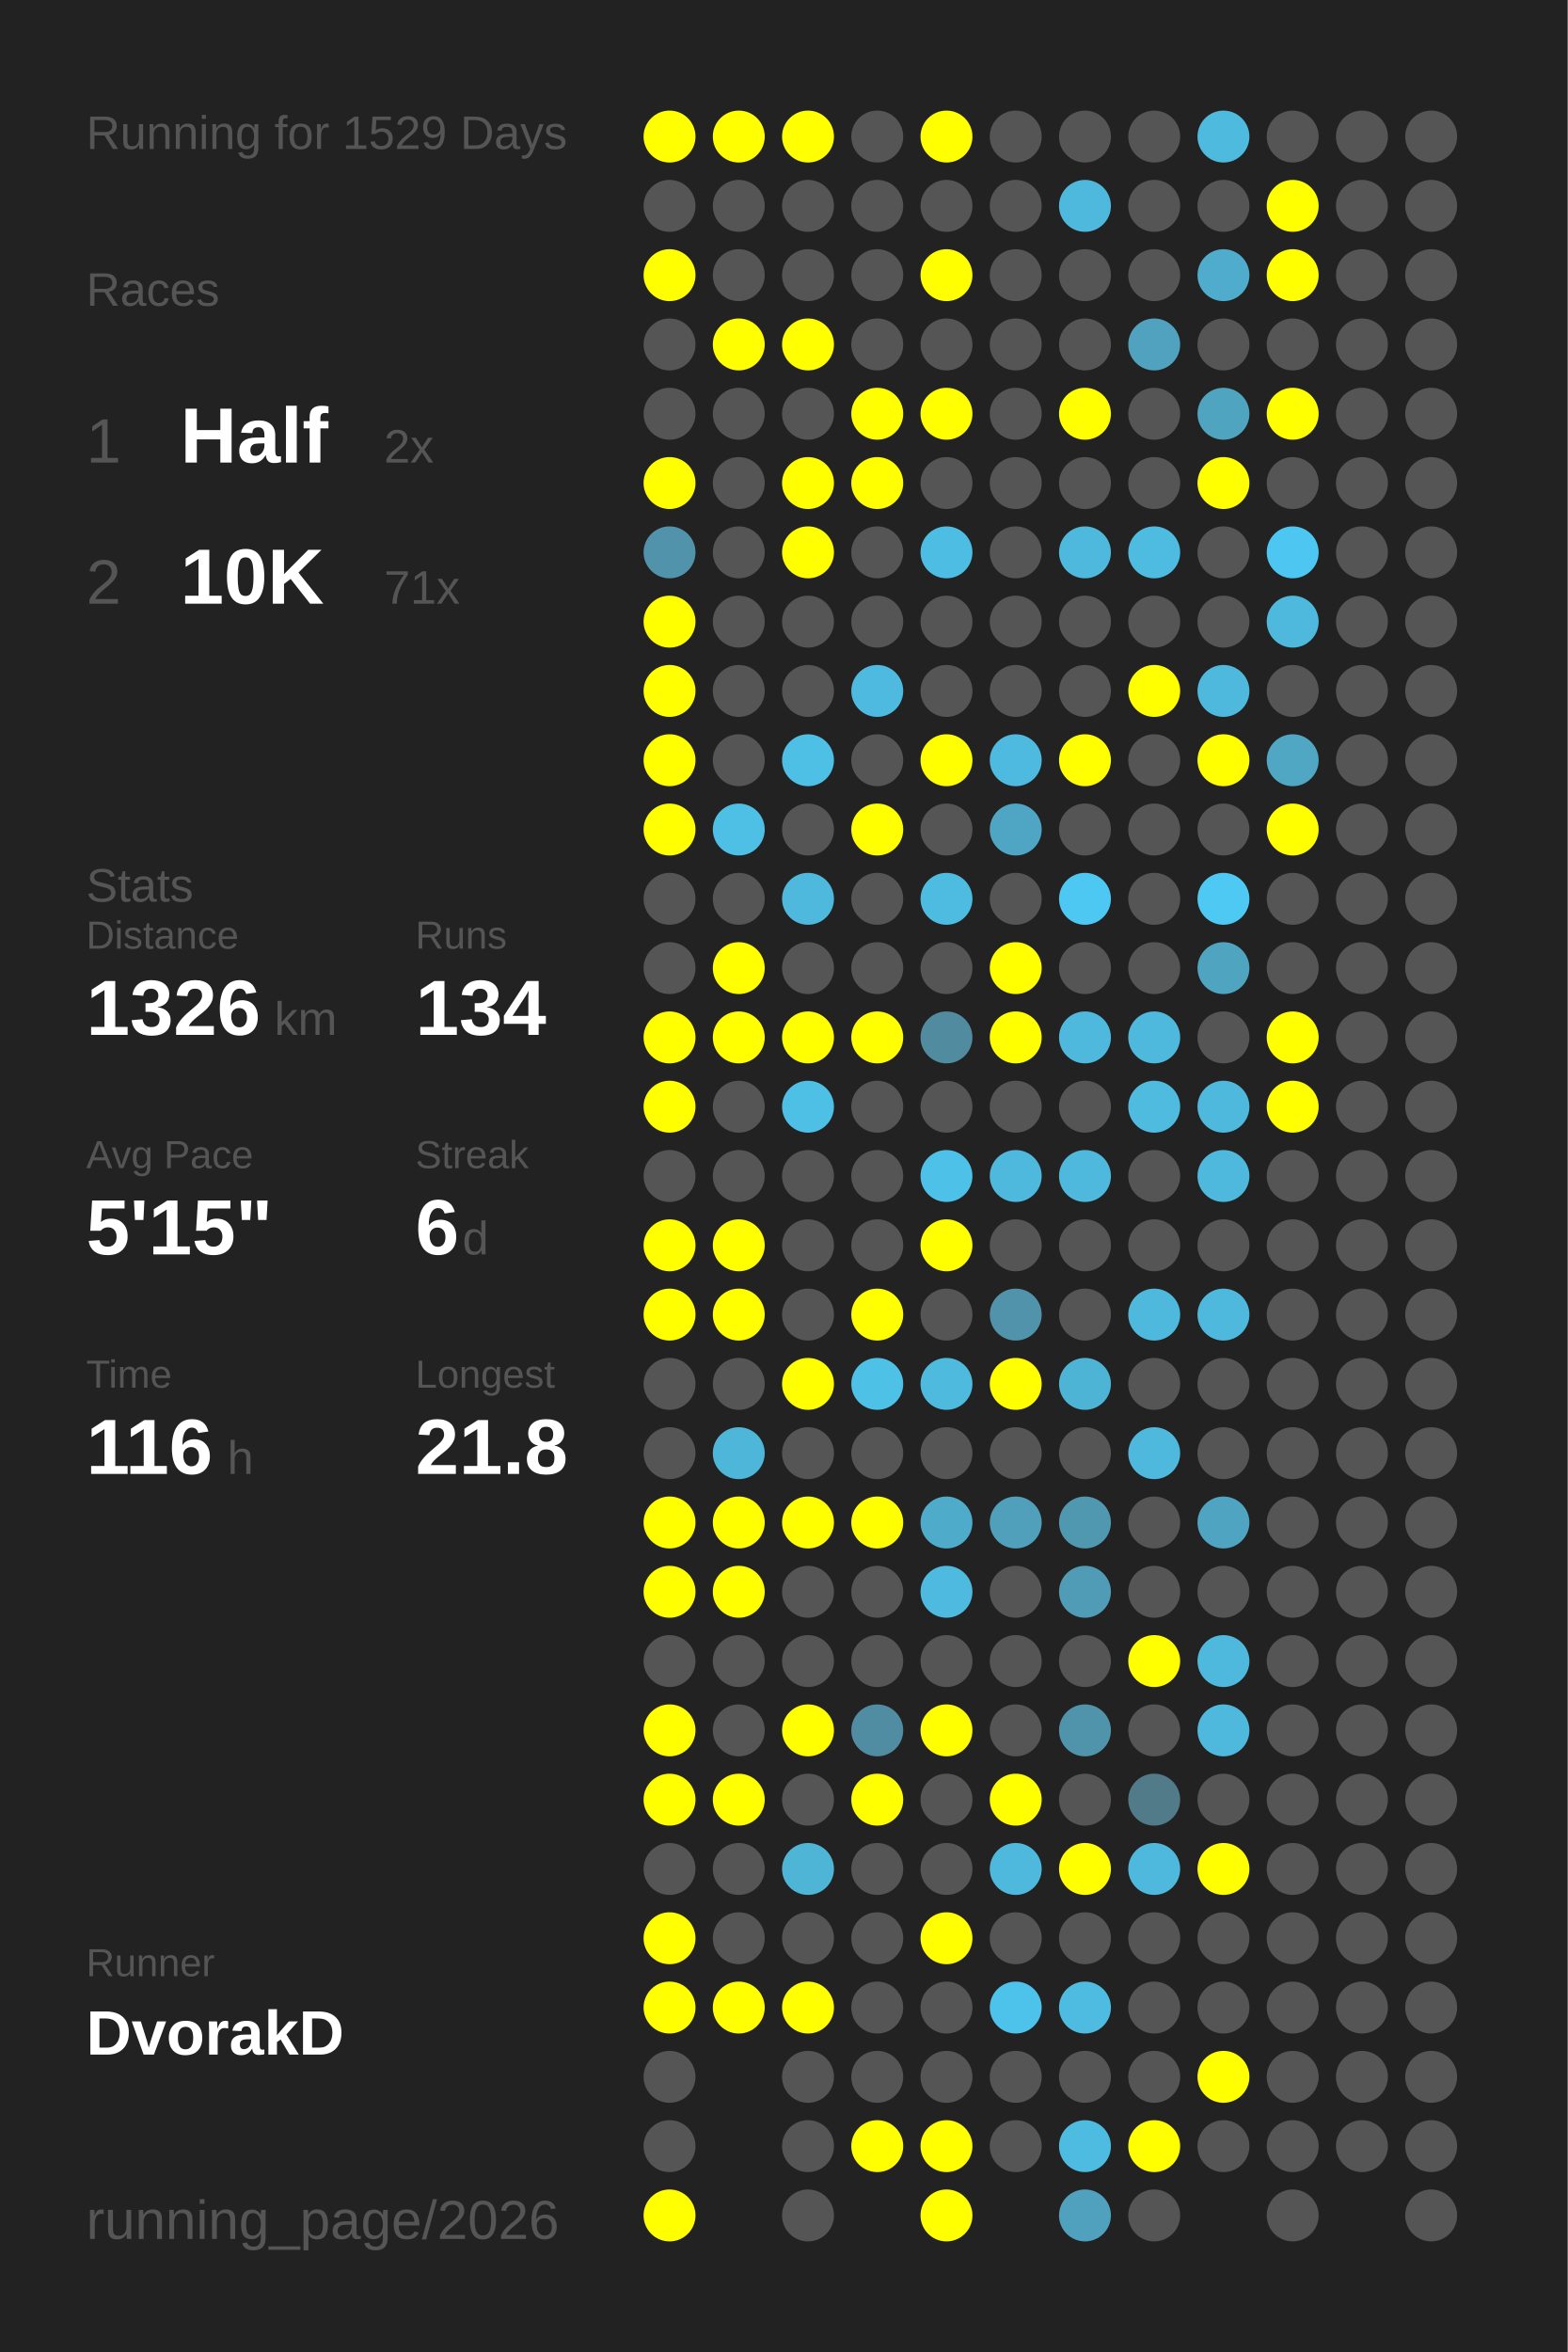
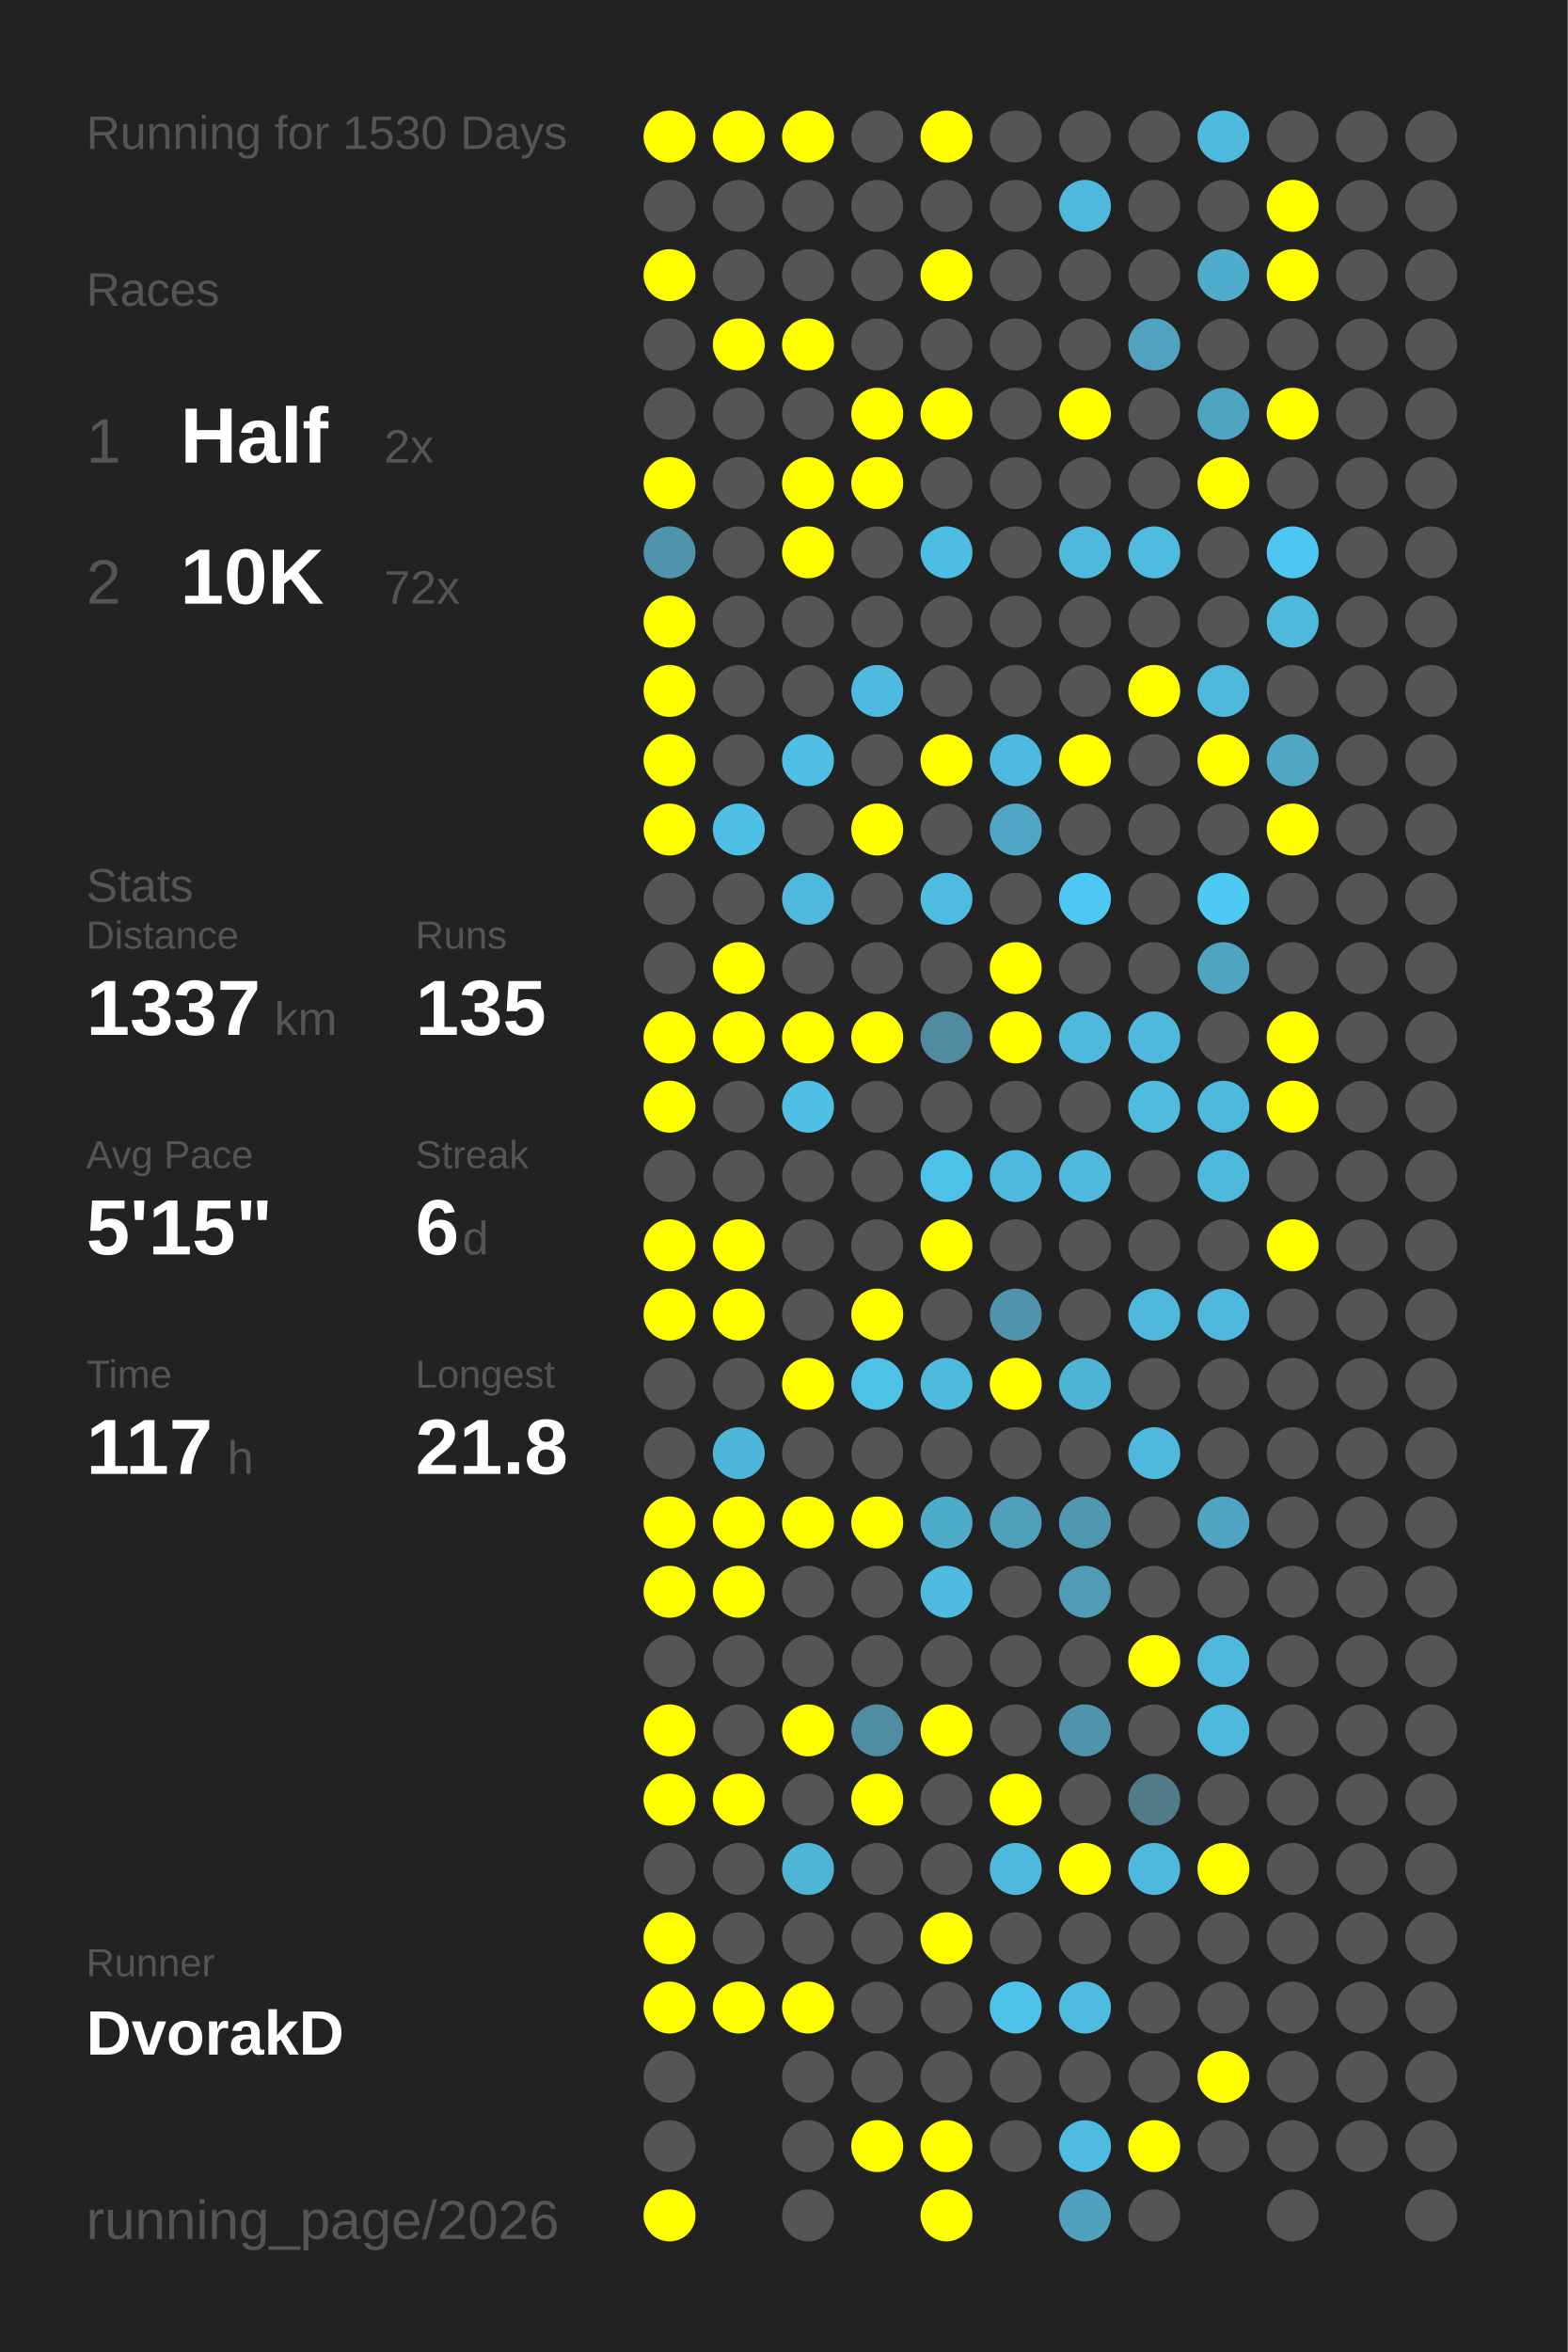
<svg xmlns="http://www.w3.org/2000/svg" baseProfile="full" height="300mm" version="1.1" viewBox="0,0,200,300" width="200mm">
  <defs />
  <rect fill="#222222" height="300" width="200" x="0" y="0" />
-   <text fill="#555555" style="font-size:6px; font-family:Arial;" x="11" y="19">Running for 1529 Days</text>
+   <text fill="#555555" style="font-size:6px; font-family:Arial;" x="11" y="19">Running for 1530 Days</text>
  <text fill="#555555" style="font-size:6px; font-family:Arial;" x="11" y="39">Races</text>
  <text fill="#555555" style="font-size:8px; font-family:Arial;" x="11" y="59">1</text>
  <text fill="#FFFFFF" style="font-size:10px; font-family:Arial; font-weight:bold;" x="23" y="59">Half</text>
  <text fill="#555555" style="font-size:6px; font-family:Arial;" x="49" y="59">2x</text>
  <text fill="#555555" style="font-size:8px; font-family:Arial;" x="11" y="77">2</text>
  <text fill="#FFFFFF" style="font-size:10px; font-family:Arial; font-weight:bold;" x="23" y="77">10K</text>
-   <text fill="#555555" style="font-size:6px; font-family:Arial;" x="49" y="77">71x</text>
+   <text fill="#555555" style="font-size:6px; font-family:Arial;" x="49" y="77">72x</text>
  <text fill="#555555" style="font-size:6px; font-family:Arial;" x="11" y="115">Stats</text>
  <text fill="#555555" style="font-size:5px; font-family:Arial;" x="11" y="121">Distance</text>
-   <text fill="#FFFFFF" style="font-size:10px; font-family:Arial; font-weight:bold;" x="11" y="132">1326</text>
+   <text fill="#FFFFFF" style="font-size:10px; font-family:Arial; font-weight:bold;" x="11" y="132">1337</text>
  <text fill="#555555" style="font-size:6px; font-family:Arial;" x="35" y="132">km</text>
  <text fill="#555555" style="font-size:5px; font-family:Arial;" x="53" y="121">Runs</text>
-   <text fill="#FFFFFF" style="font-size:10px; font-family:Arial; font-weight:bold;" x="53" y="132">134</text>
+   <text fill="#FFFFFF" style="font-size:10px; font-family:Arial; font-weight:bold;" x="53" y="132">135</text>
  <text fill="#555555" style="font-size:5px; font-family:Arial;" x="11" y="149">Avg Pace</text>
  <text fill="#FFFFFF" style="font-size:10px; font-family:Arial; font-weight:bold;" x="11" y="160">5'15"</text>
  <text fill="#555555" style="font-size:5px; font-family:Arial;" x="53" y="149">Streak</text>
  <text fill="#FFFFFF" style="font-size:10px; font-family:Arial; font-weight:bold;" x="53" y="160">6</text>
  <text fill="#555555" style="font-size:6px; font-family:Arial;" x="59" y="160">d</text>
  <text fill="#555555" style="font-size:5px; font-family:Arial;" x="11" y="177">Time</text>
-   <text fill="#FFFFFF" style="font-size:10px; font-family:Arial; font-weight:bold;" x="11" y="188">116</text>
+   <text fill="#FFFFFF" style="font-size:10px; font-family:Arial; font-weight:bold;" x="11" y="188">117</text>
  <text fill="#555555" style="font-size:6px; font-family:Arial;" x="29" y="188">h</text>
  <text fill="#555555" style="font-size:5px; font-family:Arial;" x="53" y="177">Longest</text>
  <text fill="#FFFFFF" style="font-size:10px; font-family:Arial; font-weight:bold;" x="53" y="188">21.8</text>
  <text fill="#555555" style="font-size:5px; font-family:Arial;" x="11" y="252.065">Runner</text>
  <text fill="#FFFFFF" style="font-size:8px; font-family:Arial; font-weight:bold;" x="11" y="262.065">DvorakD</text>
  <text fill="#555555" style="font-size:7px; font-family:Arial;" x="11" y="285.581">running_page/2026</text>
  <circle cx="85.417" cy="17.419" fill="#FFFF00" r="3.312" />
  <circle cx="85.417" cy="26.258" fill="#555555" r="3.312" />
  <circle cx="85.417" cy="35.097" fill="#FFFF00" r="3.312" />
  <circle cx="85.417" cy="43.935" fill="#555555" r="3.312" />
  <circle cx="85.417" cy="52.774" fill="#555555" r="3.312" />
  <circle cx="85.417" cy="61.613" fill="#FFFF00" r="3.312" />
  <circle cx="85.417" cy="70.452" fill="#5093aa" r="3.312" />
  <circle cx="85.417" cy="79.29" fill="#FFFF00" r="3.312" />
  <circle cx="85.417" cy="88.129" fill="#FFFF00" r="3.312" />
  <circle cx="85.417" cy="96.968" fill="#FFFF00" r="3.312" />
  <circle cx="85.417" cy="105.806" fill="#FFFF00" r="3.312" />
  <circle cx="85.417" cy="114.645" fill="#555555" r="3.312" />
  <circle cx="85.417" cy="123.484" fill="#555555" r="3.312" />
  <circle cx="85.417" cy="132.323" fill="#FFFF00" r="3.312" />
  <circle cx="85.417" cy="141.161" fill="#FFFF00" r="3.312" />
  <circle cx="85.417" cy="150" fill="#555555" r="3.312" />
  <circle cx="85.417" cy="158.839" fill="#FFFF00" r="3.312" />
  <circle cx="85.417" cy="167.677" fill="#FFFF00" r="3.312" />
  <circle cx="85.417" cy="176.516" fill="#555555" r="3.312" />
  <circle cx="85.417" cy="185.355" fill="#555555" r="3.312" />
  <circle cx="85.417" cy="194.194" fill="#FFFF00" r="3.312" />
  <circle cx="85.417" cy="203.032" fill="#FFFF00" r="3.312" />
  <circle cx="85.417" cy="211.871" fill="#555555" r="3.312" />
  <circle cx="85.417" cy="220.71" fill="#FFFF00" r="3.312" />
  <circle cx="85.417" cy="229.548" fill="#FFFF00" r="3.312" />
  <circle cx="85.417" cy="238.387" fill="#555555" r="3.312" />
  <circle cx="85.417" cy="247.226" fill="#FFFF00" r="3.312" />
  <circle cx="85.417" cy="256.065" fill="#FFFF00" r="3.312" />
  <circle cx="85.417" cy="264.903" fill="#555555" r="3.312" />
  <circle cx="85.417" cy="273.742" fill="#555555" r="3.312" />
  <circle cx="85.417" cy="282.581" fill="#FFFF00" r="3.312" />
  <circle cx="94.25" cy="17.419" fill="#FFFF00" r="3.312" />
  <circle cx="94.25" cy="26.258" fill="#555555" r="3.312" />
  <circle cx="94.25" cy="35.097" fill="#555555" r="3.312" />
  <circle cx="94.25" cy="43.935" fill="#FFFF00" r="3.312" />
  <circle cx="94.25" cy="52.774" fill="#555555" r="3.312" />
  <circle cx="94.25" cy="61.613" fill="#555555" r="3.312" />
  <circle cx="94.25" cy="70.452" fill="#555555" r="3.312" />
  <circle cx="94.25" cy="79.29" fill="#555555" r="3.312" />
  <circle cx="94.25" cy="88.129" fill="#555555" r="3.312" />
  <circle cx="94.25" cy="96.968" fill="#555555" r="3.312" />
  <circle cx="94.25" cy="105.806" fill="#4ebfe5" r="3.312" />
  <circle cx="94.25" cy="114.645" fill="#555555" r="3.312" />
  <circle cx="94.25" cy="123.484" fill="#FFFF00" r="3.312" />
  <circle cx="94.25" cy="132.323" fill="#FFFF00" r="3.312" />
  <circle cx="94.25" cy="141.161" fill="#555555" r="3.312" />
  <circle cx="94.25" cy="150" fill="#555555" r="3.312" />
  <circle cx="94.25" cy="158.839" fill="#FFFF00" r="3.312" />
  <circle cx="94.25" cy="167.677" fill="#FFFF00" r="3.312" />
  <circle cx="94.25" cy="176.516" fill="#555555" r="3.312" />
  <circle cx="94.25" cy="185.355" fill="#4eb6d9" r="3.312" />
  <circle cx="94.25" cy="194.194" fill="#FFFF00" r="3.312" />
  <circle cx="94.25" cy="203.032" fill="#FFFF00" r="3.312" />
  <circle cx="94.25" cy="211.871" fill="#555555" r="3.312" />
  <circle cx="94.25" cy="220.71" fill="#555555" r="3.312" />
  <circle cx="94.25" cy="229.548" fill="#FFFF00" r="3.312" />
  <circle cx="94.25" cy="238.387" fill="#555555" r="3.312" />
  <circle cx="94.25" cy="247.226" fill="#555555" r="3.312" />
  <circle cx="94.25" cy="256.065" fill="#FFFF00" r="3.312" />
  <circle cx="103.083" cy="17.419" fill="#FFFF00" r="3.312" />
  <circle cx="103.083" cy="26.258" fill="#555555" r="3.312" />
  <circle cx="103.083" cy="35.097" fill="#555555" r="3.312" />
  <circle cx="103.083" cy="43.935" fill="#FFFF00" r="3.312" />
  <circle cx="103.083" cy="52.774" fill="#555555" r="3.312" />
  <circle cx="103.083" cy="61.613" fill="#FFFF00" r="3.312" />
  <circle cx="103.083" cy="70.452" fill="#FFFF00" r="3.312" />
  <circle cx="103.083" cy="79.29" fill="#555555" r="3.312" />
  <circle cx="103.083" cy="88.129" fill="#555555" r="3.312" />
  <circle cx="103.083" cy="96.968" fill="#4ebfe5" r="3.312" />
  <circle cx="103.083" cy="105.806" fill="#555555" r="3.312" />
  <circle cx="103.083" cy="114.645" fill="#4eb9dd" r="3.312" />
  <circle cx="103.083" cy="123.484" fill="#555555" r="3.312" />
  <circle cx="103.083" cy="132.323" fill="#FFFF00" r="3.312" />
  <circle cx="103.083" cy="141.161" fill="#4ebfe5" r="3.312" />
  <circle cx="103.083" cy="150" fill="#555555" r="3.312" />
  <circle cx="103.083" cy="158.839" fill="#555555" r="3.312" />
  <circle cx="103.083" cy="167.677" fill="#555555" r="3.312" />
  <circle cx="103.083" cy="176.516" fill="#FFFF00" r="3.312" />
  <circle cx="103.083" cy="185.355" fill="#555555" r="3.312" />
  <circle cx="103.083" cy="194.194" fill="#FFFF00" r="3.312" />
  <circle cx="103.083" cy="203.032" fill="#555555" r="3.312" />
  <circle cx="103.083" cy="211.871" fill="#555555" r="3.312" />
  <circle cx="103.083" cy="220.71" fill="#FFFF00" r="3.312" />
  <circle cx="103.083" cy="229.548" fill="#555555" r="3.312" />
  <circle cx="103.083" cy="238.387" fill="#4eb5d7" r="3.312" />
  <circle cx="103.083" cy="247.226" fill="#555555" r="3.312" />
  <circle cx="103.083" cy="256.065" fill="#FFFF00" r="3.312" />
  <circle cx="103.083" cy="264.903" fill="#555555" r="3.312" />
  <circle cx="103.083" cy="273.742" fill="#555555" r="3.312" />
  <circle cx="103.083" cy="282.581" fill="#555555" r="3.312" />
  <circle cx="111.917" cy="17.419" fill="#555555" r="3.312" />
  <circle cx="111.917" cy="26.258" fill="#555555" r="3.312" />
  <circle cx="111.917" cy="35.097" fill="#555555" r="3.312" />
  <circle cx="111.917" cy="43.935" fill="#555555" r="3.312" />
  <circle cx="111.917" cy="52.774" fill="#FFFF00" r="3.312" />
  <circle cx="111.917" cy="61.613" fill="#FFFF00" r="3.312" />
  <circle cx="111.917" cy="70.452" fill="#555555" r="3.312" />
  <circle cx="111.917" cy="79.29" fill="#555555" r="3.312" />
  <circle cx="111.917" cy="88.129" fill="#4ebadf" r="3.312" />
  <circle cx="111.917" cy="96.968" fill="#555555" r="3.312" />
  <circle cx="111.917" cy="105.806" fill="#FFFF00" r="3.312" />
  <circle cx="111.917" cy="114.645" fill="#555555" r="3.312" />
  <circle cx="111.917" cy="123.484" fill="#555555" r="3.312" />
  <circle cx="111.917" cy="132.323" fill="#FFFF00" r="3.312" />
  <circle cx="111.917" cy="141.161" fill="#555555" r="3.312" />
  <circle cx="111.917" cy="150" fill="#555555" r="3.312" />
  <circle cx="111.917" cy="158.839" fill="#555555" r="3.312" />
  <circle cx="111.917" cy="167.677" fill="#FFFF00" r="3.312" />
  <circle cx="111.917" cy="176.516" fill="#4ec1e7" r="3.312" />
  <circle cx="111.917" cy="185.355" fill="#555555" r="3.312" />
  <circle cx="111.917" cy="194.194" fill="#FFFF00" r="3.312" />
  <circle cx="111.917" cy="203.032" fill="#555555" r="3.312" />
  <circle cx="111.917" cy="211.871" fill="#555555" r="3.312" />
  <circle cx="111.917" cy="220.71" fill="#518da2" r="3.312" />
  <circle cx="111.917" cy="229.548" fill="#FFFF00" r="3.312" />
  <circle cx="111.917" cy="238.387" fill="#555555" r="3.312" />
  <circle cx="111.917" cy="247.226" fill="#555555" r="3.312" />
  <circle cx="111.917" cy="256.065" fill="#555555" r="3.312" />
  <circle cx="111.917" cy="264.903" fill="#555555" r="3.312" />
  <circle cx="111.917" cy="273.742" fill="#FFFF00" r="3.312" />
  <circle cx="120.75" cy="17.419" fill="#FFFF00" r="3.312" />
  <circle cx="120.75" cy="26.258" fill="#555555" r="3.312" />
  <circle cx="120.75" cy="35.097" fill="#FFFF00" r="3.312" />
  <circle cx="120.75" cy="43.935" fill="#555555" r="3.312" />
  <circle cx="120.75" cy="52.774" fill="#FFFF00" r="3.312" />
  <circle cx="120.75" cy="61.613" fill="#555555" r="3.312" />
  <circle cx="120.75" cy="70.452" fill="#4ebde3" r="3.312" />
  <circle cx="120.75" cy="79.29" fill="#555555" r="3.312" />
  <circle cx="120.75" cy="88.129" fill="#555555" r="3.312" />
  <circle cx="120.75" cy="96.968" fill="#FFFF00" r="3.312" />
  <circle cx="120.75" cy="105.806" fill="#555555" r="3.312" />
  <circle cx="120.75" cy="114.645" fill="#4ebce1" r="3.312" />
  <circle cx="120.75" cy="123.484" fill="#555555" r="3.312" />
  <circle cx="120.75" cy="132.323" fill="#518b9f" r="3.312" />
  <circle cx="120.75" cy="141.161" fill="#555555" r="3.312" />
  <circle cx="120.75" cy="150" fill="#4ec1e9" r="3.312" />
  <circle cx="120.75" cy="158.839" fill="#FFFF00" r="3.312" />
  <circle cx="120.75" cy="167.677" fill="#555555" r="3.312" />
  <circle cx="120.75" cy="176.516" fill="#4ebade" r="3.312" />
  <circle cx="120.75" cy="185.355" fill="#555555" r="3.312" />
  <circle cx="120.75" cy="194.194" fill="#4fabca" r="3.312" />
  <circle cx="120.75" cy="203.032" fill="#4ebadf" r="3.312" />
  <circle cx="120.75" cy="211.871" fill="#555555" r="3.312" />
  <circle cx="120.75" cy="220.71" fill="#FFFF00" r="3.312" />
  <circle cx="120.75" cy="229.548" fill="#555555" r="3.312" />
  <circle cx="120.75" cy="238.387" fill="#555555" r="3.312" />
  <circle cx="120.75" cy="247.226" fill="#FFFF00" r="3.312" />
  <circle cx="120.75" cy="256.065" fill="#555555" r="3.312" />
  <circle cx="120.75" cy="264.903" fill="#555555" r="3.312" />
  <circle cx="120.75" cy="273.742" fill="#FFFF00" r="3.312" />
  <circle cx="120.75" cy="282.581" fill="#FFFF00" r="3.312" />
  <circle cx="129.583" cy="17.419" fill="#555555" r="3.312" />
  <circle cx="129.583" cy="26.258" fill="#555555" r="3.312" />
  <circle cx="129.583" cy="35.097" fill="#555555" r="3.312" />
  <circle cx="129.583" cy="43.935" fill="#555555" r="3.312" />
  <circle cx="129.583" cy="52.774" fill="#555555" r="3.312" />
  <circle cx="129.583" cy="61.613" fill="#555555" r="3.312" />
  <circle cx="129.583" cy="70.452" fill="#555555" r="3.312" />
  <circle cx="129.583" cy="79.29" fill="#555555" r="3.312" />
  <circle cx="129.583" cy="88.129" fill="#555555" r="3.312" />
  <circle cx="129.583" cy="96.968" fill="#4ebadf" r="3.312" />
  <circle cx="129.583" cy="105.806" fill="#4fa6c4" r="3.312" />
  <circle cx="129.583" cy="114.645" fill="#555555" r="3.312" />
  <circle cx="129.583" cy="123.484" fill="#FFFF00" r="3.312" />
  <circle cx="129.583" cy="132.323" fill="#FFFF00" r="3.312" />
  <circle cx="129.583" cy="141.161" fill="#555555" r="3.312" />
  <circle cx="129.583" cy="150" fill="#4eb9dd" r="3.312" />
  <circle cx="129.583" cy="158.839" fill="#555555" r="3.312" />
  <circle cx="129.583" cy="167.677" fill="#5093aa" r="3.312" />
  <circle cx="129.583" cy="176.516" fill="#FFFF00" r="3.312" />
  <circle cx="129.583" cy="185.355" fill="#555555" r="3.312" />
  <circle cx="129.583" cy="194.194" fill="#50a0bb" r="3.312" />
  <circle cx="129.583" cy="203.032" fill="#555555" r="3.312" />
  <circle cx="129.583" cy="211.871" fill="#555555" r="3.312" />
  <circle cx="129.583" cy="220.71" fill="#555555" r="3.312" />
  <circle cx="129.583" cy="229.548" fill="#FFFF00" r="3.312" />
  <circle cx="129.583" cy="238.387" fill="#4eb9dd" r="3.312" />
  <circle cx="129.583" cy="247.226" fill="#555555" r="3.312" />
  <circle cx="129.583" cy="256.065" fill="#4dc2ea" r="3.312" />
  <circle cx="129.583" cy="264.903" fill="#555555" r="3.312" />
  <circle cx="129.583" cy="273.742" fill="#555555" r="3.312" />
  <circle cx="138.417" cy="17.419" fill="#555555" r="3.312" />
  <circle cx="138.417" cy="26.258" fill="#4eb9dd" r="3.312" />
  <circle cx="138.417" cy="35.097" fill="#555555" r="3.312" />
  <circle cx="138.417" cy="43.935" fill="#555555" r="3.312" />
  <circle cx="138.417" cy="52.774" fill="#FFFF00" r="3.312" />
  <circle cx="138.417" cy="61.613" fill="#555555" r="3.312" />
  <circle cx="138.417" cy="70.452" fill="#4eb9dd" r="3.312" />
  <circle cx="138.417" cy="79.29" fill="#555555" r="3.312" />
  <circle cx="138.417" cy="88.129" fill="#555555" r="3.312" />
  <circle cx="138.417" cy="96.968" fill="#FFFF00" r="3.312" />
  <circle cx="138.417" cy="105.806" fill="#555555" r="3.312" />
  <circle cx="138.417" cy="114.645" fill="#4dc8f2" r="3.312" />
  <circle cx="138.417" cy="123.484" fill="#555555" r="3.312" />
  <circle cx="138.417" cy="132.323" fill="#4eb9dd" r="3.312" />
  <circle cx="138.417" cy="141.161" fill="#555555" r="3.312" />
  <circle cx="138.417" cy="150" fill="#4eb9dd" r="3.312" />
  <circle cx="138.417" cy="158.839" fill="#555555" r="3.312" />
  <circle cx="138.417" cy="167.677" fill="#555555" r="3.312" />
  <circle cx="138.417" cy="176.516" fill="#4eb4d6" r="3.312" />
  <circle cx="138.417" cy="185.355" fill="#555555" r="3.312" />
  <circle cx="138.417" cy="194.194" fill="#5098b0" r="3.312" />
  <circle cx="138.417" cy="203.032" fill="#509bb5" r="3.312" />
  <circle cx="138.417" cy="211.871" fill="#555555" r="3.312" />
  <circle cx="138.417" cy="220.71" fill="#5094ab" r="3.312" />
  <circle cx="138.417" cy="229.548" fill="#555555" r="3.312" />
  <circle cx="138.417" cy="238.387" fill="#FFFF00" r="3.312" />
  <circle cx="138.417" cy="247.226" fill="#555555" r="3.312" />
  <circle cx="138.417" cy="256.065" fill="#4ebbe0" r="3.312" />
  <circle cx="138.417" cy="264.903" fill="#555555" r="3.312" />
  <circle cx="138.417" cy="273.742" fill="#4ebbe0" r="3.312" />
  <circle cx="138.417" cy="282.581" fill="#50a1bd" r="3.312" />
  <circle cx="147.25" cy="17.419" fill="#555555" r="3.312" />
  <circle cx="147.25" cy="26.258" fill="#555555" r="3.312" />
  <circle cx="147.25" cy="35.097" fill="#555555" r="3.312" />
  <circle cx="147.25" cy="43.935" fill="#50a2be" r="3.312" />
  <circle cx="147.25" cy="52.774" fill="#555555" r="3.312" />
  <circle cx="147.25" cy="61.613" fill="#555555" r="3.312" />
  <circle cx="147.25" cy="70.452" fill="#4ebce1" r="3.312" />
  <circle cx="147.25" cy="79.29" fill="#555555" r="3.312" />
  <circle cx="147.25" cy="88.129" fill="#FFFF00" r="3.312" />
  <circle cx="147.25" cy="96.968" fill="#555555" r="3.312" />
  <circle cx="147.25" cy="105.806" fill="#555555" r="3.312" />
  <circle cx="147.25" cy="114.645" fill="#555555" r="3.312" />
  <circle cx="147.25" cy="123.484" fill="#555555" r="3.312" />
  <circle cx="147.25" cy="132.323" fill="#4eb9dd" r="3.312" />
  <circle cx="147.25" cy="141.161" fill="#4ebbdf" r="3.312" />
  <circle cx="147.25" cy="150" fill="#555555" r="3.312" />
  <circle cx="147.25" cy="158.839" fill="#555555" r="3.312" />
  <circle cx="147.25" cy="167.677" fill="#4eb9dd" r="3.312" />
  <circle cx="147.25" cy="176.516" fill="#555555" r="3.312" />
  <circle cx="147.25" cy="185.355" fill="#4eb9dd" r="3.312" />
  <circle cx="147.25" cy="194.194" fill="#555555" r="3.312" />
  <circle cx="147.25" cy="203.032" fill="#555555" r="3.312" />
  <circle cx="147.25" cy="211.871" fill="#FFFF00" r="3.312" />
  <circle cx="147.25" cy="220.71" fill="#555555" r="3.312" />
  <circle cx="147.25" cy="229.548" fill="#527b89" r="3.312" />
  <circle cx="147.25" cy="238.387" fill="#4eb9dd" r="3.312" />
  <circle cx="147.25" cy="247.226" fill="#555555" r="3.312" />
  <circle cx="147.25" cy="256.065" fill="#555555" r="3.312" />
  <circle cx="147.25" cy="264.903" fill="#555555" r="3.312" />
  <circle cx="147.25" cy="273.742" fill="#FFFF00" r="3.312" />
  <circle cx="147.25" cy="282.581" fill="#555555" r="3.312" />
  <circle cx="156.083" cy="17.419" fill="#4ebade" r="3.312" />
  <circle cx="156.083" cy="26.258" fill="#555555" r="3.312" />
  <circle cx="156.083" cy="35.097" fill="#4faccc" r="3.312" />
  <circle cx="156.083" cy="43.935" fill="#555555" r="3.312" />
  <circle cx="156.083" cy="52.774" fill="#4fa4c0" r="3.312" />
  <circle cx="156.083" cy="61.613" fill="#FFFF00" r="3.312" />
  <circle cx="156.083" cy="70.452" fill="#555555" r="3.312" />
  <circle cx="156.083" cy="79.29" fill="#555555" r="3.312" />
  <circle cx="156.083" cy="88.129" fill="#4eb9dd" r="3.312" />
  <circle cx="156.083" cy="96.968" fill="#FFFF00" r="3.312" />
  <circle cx="156.083" cy="105.806" fill="#555555" r="3.312" />
  <circle cx="156.083" cy="114.645" fill="#4dc9f3" r="3.312" />
  <circle cx="156.083" cy="123.484" fill="#4fa4c0" r="3.312" />
  <circle cx="156.083" cy="132.323" fill="#555555" r="3.312" />
  <circle cx="156.083" cy="141.161" fill="#4eb9dd" r="3.312" />
  <circle cx="156.083" cy="150" fill="#4eb9dd" r="3.312" />
  <circle cx="156.083" cy="158.839" fill="#555555" r="3.312" />
  <circle cx="156.083" cy="167.677" fill="#4eb9dd" r="3.312" />
  <circle cx="156.083" cy="176.516" fill="#555555" r="3.312" />
  <circle cx="156.083" cy="185.355" fill="#555555" r="3.312" />
  <circle cx="156.083" cy="194.194" fill="#4fa4c1" r="3.312" />
  <circle cx="156.083" cy="203.032" fill="#555555" r="3.312" />
  <circle cx="156.083" cy="211.871" fill="#4eb9dd" r="3.312" />
  <circle cx="156.083" cy="220.71" fill="#4eb9dd" r="3.312" />
  <circle cx="156.083" cy="229.548" fill="#555555" r="3.312" />
  <circle cx="156.083" cy="238.387" fill="#FFFF00" r="3.312" />
  <circle cx="156.083" cy="247.226" fill="#555555" r="3.312" />
  <circle cx="156.083" cy="256.065" fill="#555555" r="3.312" />
  <circle cx="156.083" cy="264.903" fill="#FFFF00" r="3.312" />
  <circle cx="156.083" cy="273.742" fill="#555555" r="3.312" />
  <circle cx="164.917" cy="17.419" fill="#555555" r="3.312" />
  <circle cx="164.917" cy="26.258" fill="#FFFF00" r="3.312" />
  <circle cx="164.917" cy="35.097" fill="#FFFF00" r="3.312" />
  <circle cx="164.917" cy="43.935" fill="#555555" r="3.312" />
  <circle cx="164.917" cy="52.774" fill="#FFFF00" r="3.312" />
  <circle cx="164.917" cy="61.613" fill="#555555" r="3.312" />
  <circle cx="164.917" cy="70.452" fill="#4dc7f1" r="3.312" />
  <circle cx="164.917" cy="79.29" fill="#4eb9dd" r="3.312" />
  <circle cx="164.917" cy="88.129" fill="#555555" r="3.312" />
  <circle cx="164.917" cy="96.968" fill="#4fa7c4" r="3.312" />
  <circle cx="164.917" cy="105.806" fill="#FFFF00" r="3.312" />
  <circle cx="164.917" cy="114.645" fill="#555555" r="3.312" />
  <circle cx="164.917" cy="123.484" fill="#555555" r="3.312" />
  <circle cx="164.917" cy="132.323" fill="#FFFF00" r="3.312" />
  <circle cx="164.917" cy="141.161" fill="#FFFF00" r="3.312" />
  <circle cx="164.917" cy="150" fill="#555555" r="3.312" />
-   <circle cx="164.917" cy="158.839" fill="#555555" r="3.312" />
+   <circle cx="164.917" cy="158.839" fill="#FFFF00" r="3.312" />
  <circle cx="164.917" cy="167.677" fill="#555555" r="3.312" />
  <circle cx="164.917" cy="176.516" fill="#555555" r="3.312" />
  <circle cx="164.917" cy="185.355" fill="#555555" r="3.312" />
  <circle cx="164.917" cy="194.194" fill="#555555" r="3.312" />
  <circle cx="164.917" cy="203.032" fill="#555555" r="3.312" />
  <circle cx="164.917" cy="211.871" fill="#555555" r="3.312" />
  <circle cx="164.917" cy="220.71" fill="#555555" r="3.312" />
  <circle cx="164.917" cy="229.548" fill="#555555" r="3.312" />
  <circle cx="164.917" cy="238.387" fill="#555555" r="3.312" />
  <circle cx="164.917" cy="247.226" fill="#555555" r="3.312" />
  <circle cx="164.917" cy="256.065" fill="#555555" r="3.312" />
  <circle cx="164.917" cy="264.903" fill="#555555" r="3.312" />
  <circle cx="164.917" cy="273.742" fill="#555555" r="3.312" />
  <circle cx="164.917" cy="282.581" fill="#555555" r="3.312" />
  <circle cx="173.75" cy="17.419" fill="#555555" r="3.312" />
  <circle cx="173.75" cy="26.258" fill="#555555" r="3.312" />
  <circle cx="173.75" cy="35.097" fill="#555555" r="3.312" />
  <circle cx="173.75" cy="43.935" fill="#555555" r="3.312" />
  <circle cx="173.75" cy="52.774" fill="#555555" r="3.312" />
  <circle cx="173.75" cy="61.613" fill="#555555" r="3.312" />
  <circle cx="173.75" cy="70.452" fill="#555555" r="3.312" />
  <circle cx="173.75" cy="79.29" fill="#555555" r="3.312" />
  <circle cx="173.75" cy="88.129" fill="#555555" r="3.312" />
  <circle cx="173.75" cy="96.968" fill="#555555" r="3.312" />
  <circle cx="173.75" cy="105.806" fill="#555555" r="3.312" />
  <circle cx="173.75" cy="114.645" fill="#555555" r="3.312" />
  <circle cx="173.75" cy="123.484" fill="#555555" r="3.312" />
  <circle cx="173.75" cy="132.323" fill="#555555" r="3.312" />
  <circle cx="173.75" cy="141.161" fill="#555555" r="3.312" />
  <circle cx="173.75" cy="150" fill="#555555" r="3.312" />
  <circle cx="173.75" cy="158.839" fill="#555555" r="3.312" />
  <circle cx="173.75" cy="167.677" fill="#555555" r="3.312" />
  <circle cx="173.75" cy="176.516" fill="#555555" r="3.312" />
  <circle cx="173.75" cy="185.355" fill="#555555" r="3.312" />
  <circle cx="173.75" cy="194.194" fill="#555555" r="3.312" />
  <circle cx="173.75" cy="203.032" fill="#555555" r="3.312" />
  <circle cx="173.75" cy="211.871" fill="#555555" r="3.312" />
  <circle cx="173.75" cy="220.71" fill="#555555" r="3.312" />
  <circle cx="173.75" cy="229.548" fill="#555555" r="3.312" />
  <circle cx="173.75" cy="238.387" fill="#555555" r="3.312" />
  <circle cx="173.75" cy="247.226" fill="#555555" r="3.312" />
  <circle cx="173.75" cy="256.065" fill="#555555" r="3.312" />
  <circle cx="173.75" cy="264.903" fill="#555555" r="3.312" />
  <circle cx="173.75" cy="273.742" fill="#555555" r="3.312" />
  <circle cx="182.583" cy="17.419" fill="#555555" r="3.312" />
  <circle cx="182.583" cy="26.258" fill="#555555" r="3.312" />
  <circle cx="182.583" cy="35.097" fill="#555555" r="3.312" />
  <circle cx="182.583" cy="43.935" fill="#555555" r="3.312" />
  <circle cx="182.583" cy="52.774" fill="#555555" r="3.312" />
  <circle cx="182.583" cy="61.613" fill="#555555" r="3.312" />
  <circle cx="182.583" cy="70.452" fill="#555555" r="3.312" />
  <circle cx="182.583" cy="79.29" fill="#555555" r="3.312" />
  <circle cx="182.583" cy="88.129" fill="#555555" r="3.312" />
  <circle cx="182.583" cy="96.968" fill="#555555" r="3.312" />
  <circle cx="182.583" cy="105.806" fill="#555555" r="3.312" />
  <circle cx="182.583" cy="114.645" fill="#555555" r="3.312" />
  <circle cx="182.583" cy="123.484" fill="#555555" r="3.312" />
  <circle cx="182.583" cy="132.323" fill="#555555" r="3.312" />
  <circle cx="182.583" cy="141.161" fill="#555555" r="3.312" />
  <circle cx="182.583" cy="150" fill="#555555" r="3.312" />
  <circle cx="182.583" cy="158.839" fill="#555555" r="3.312" />
  <circle cx="182.583" cy="167.677" fill="#555555" r="3.312" />
  <circle cx="182.583" cy="176.516" fill="#555555" r="3.312" />
  <circle cx="182.583" cy="185.355" fill="#555555" r="3.312" />
  <circle cx="182.583" cy="194.194" fill="#555555" r="3.312" />
  <circle cx="182.583" cy="203.032" fill="#555555" r="3.312" />
  <circle cx="182.583" cy="211.871" fill="#555555" r="3.312" />
  <circle cx="182.583" cy="220.71" fill="#555555" r="3.312" />
  <circle cx="182.583" cy="229.548" fill="#555555" r="3.312" />
  <circle cx="182.583" cy="238.387" fill="#555555" r="3.312" />
  <circle cx="182.583" cy="247.226" fill="#555555" r="3.312" />
  <circle cx="182.583" cy="256.065" fill="#555555" r="3.312" />
  <circle cx="182.583" cy="264.903" fill="#555555" r="3.312" />
  <circle cx="182.583" cy="273.742" fill="#555555" r="3.312" />
  <circle cx="182.583" cy="282.581" fill="#555555" r="3.312" />
</svg>
